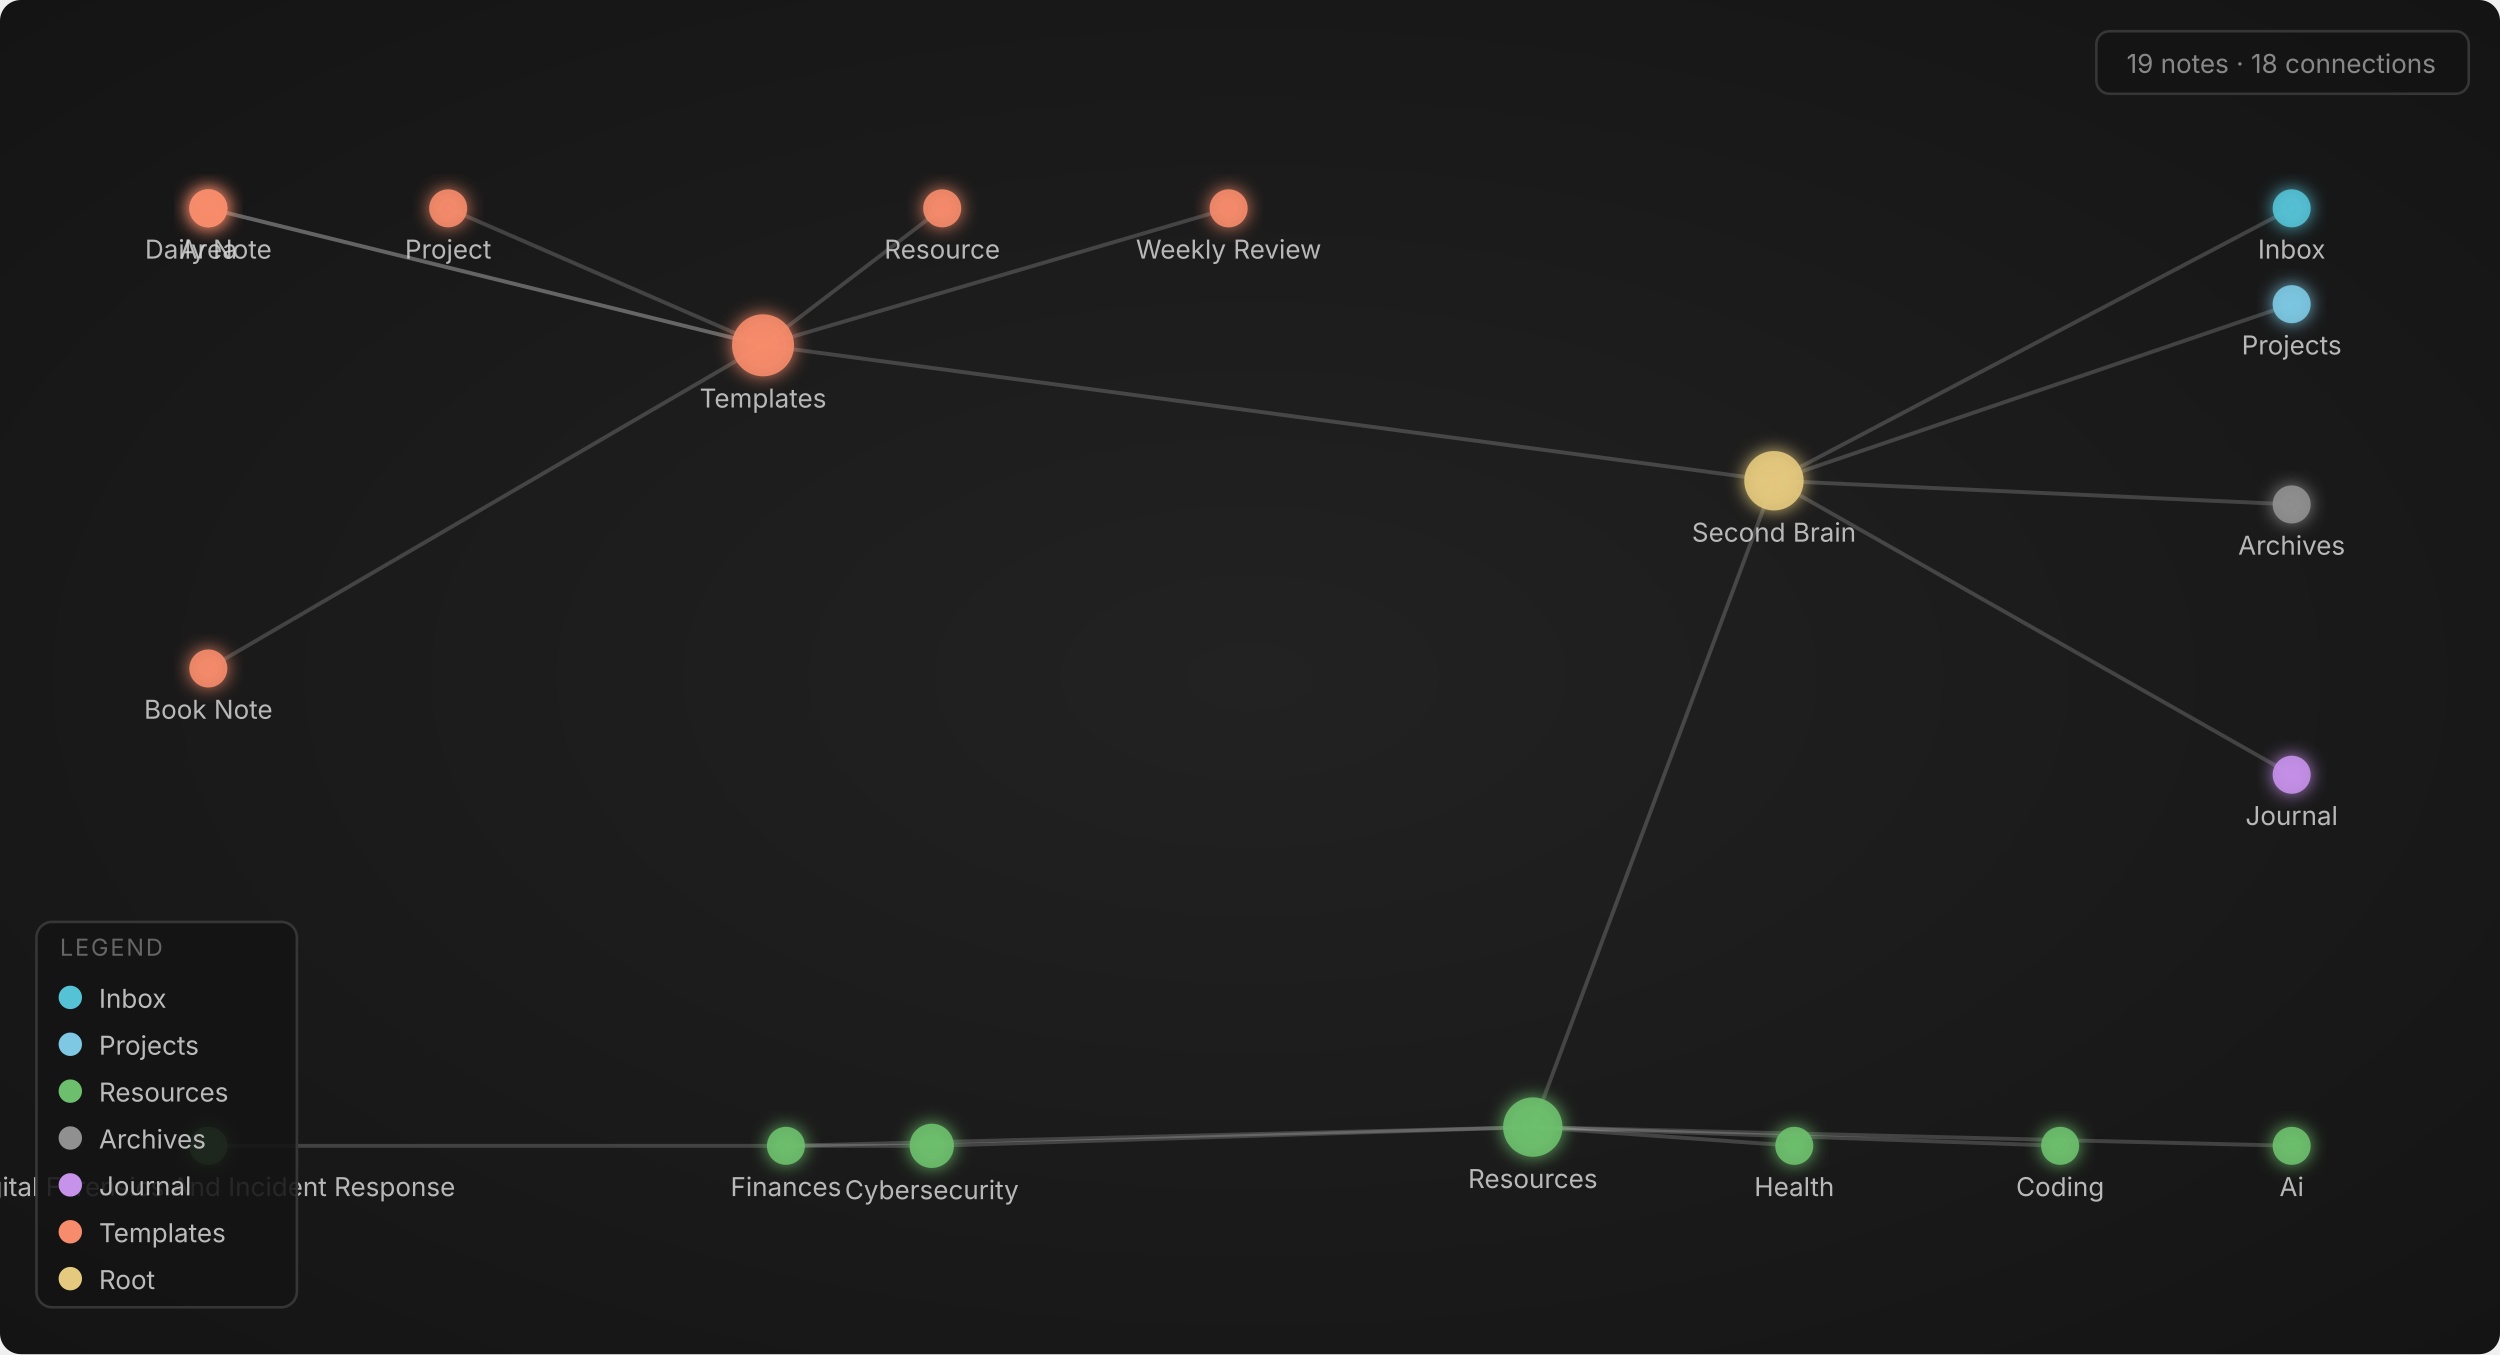
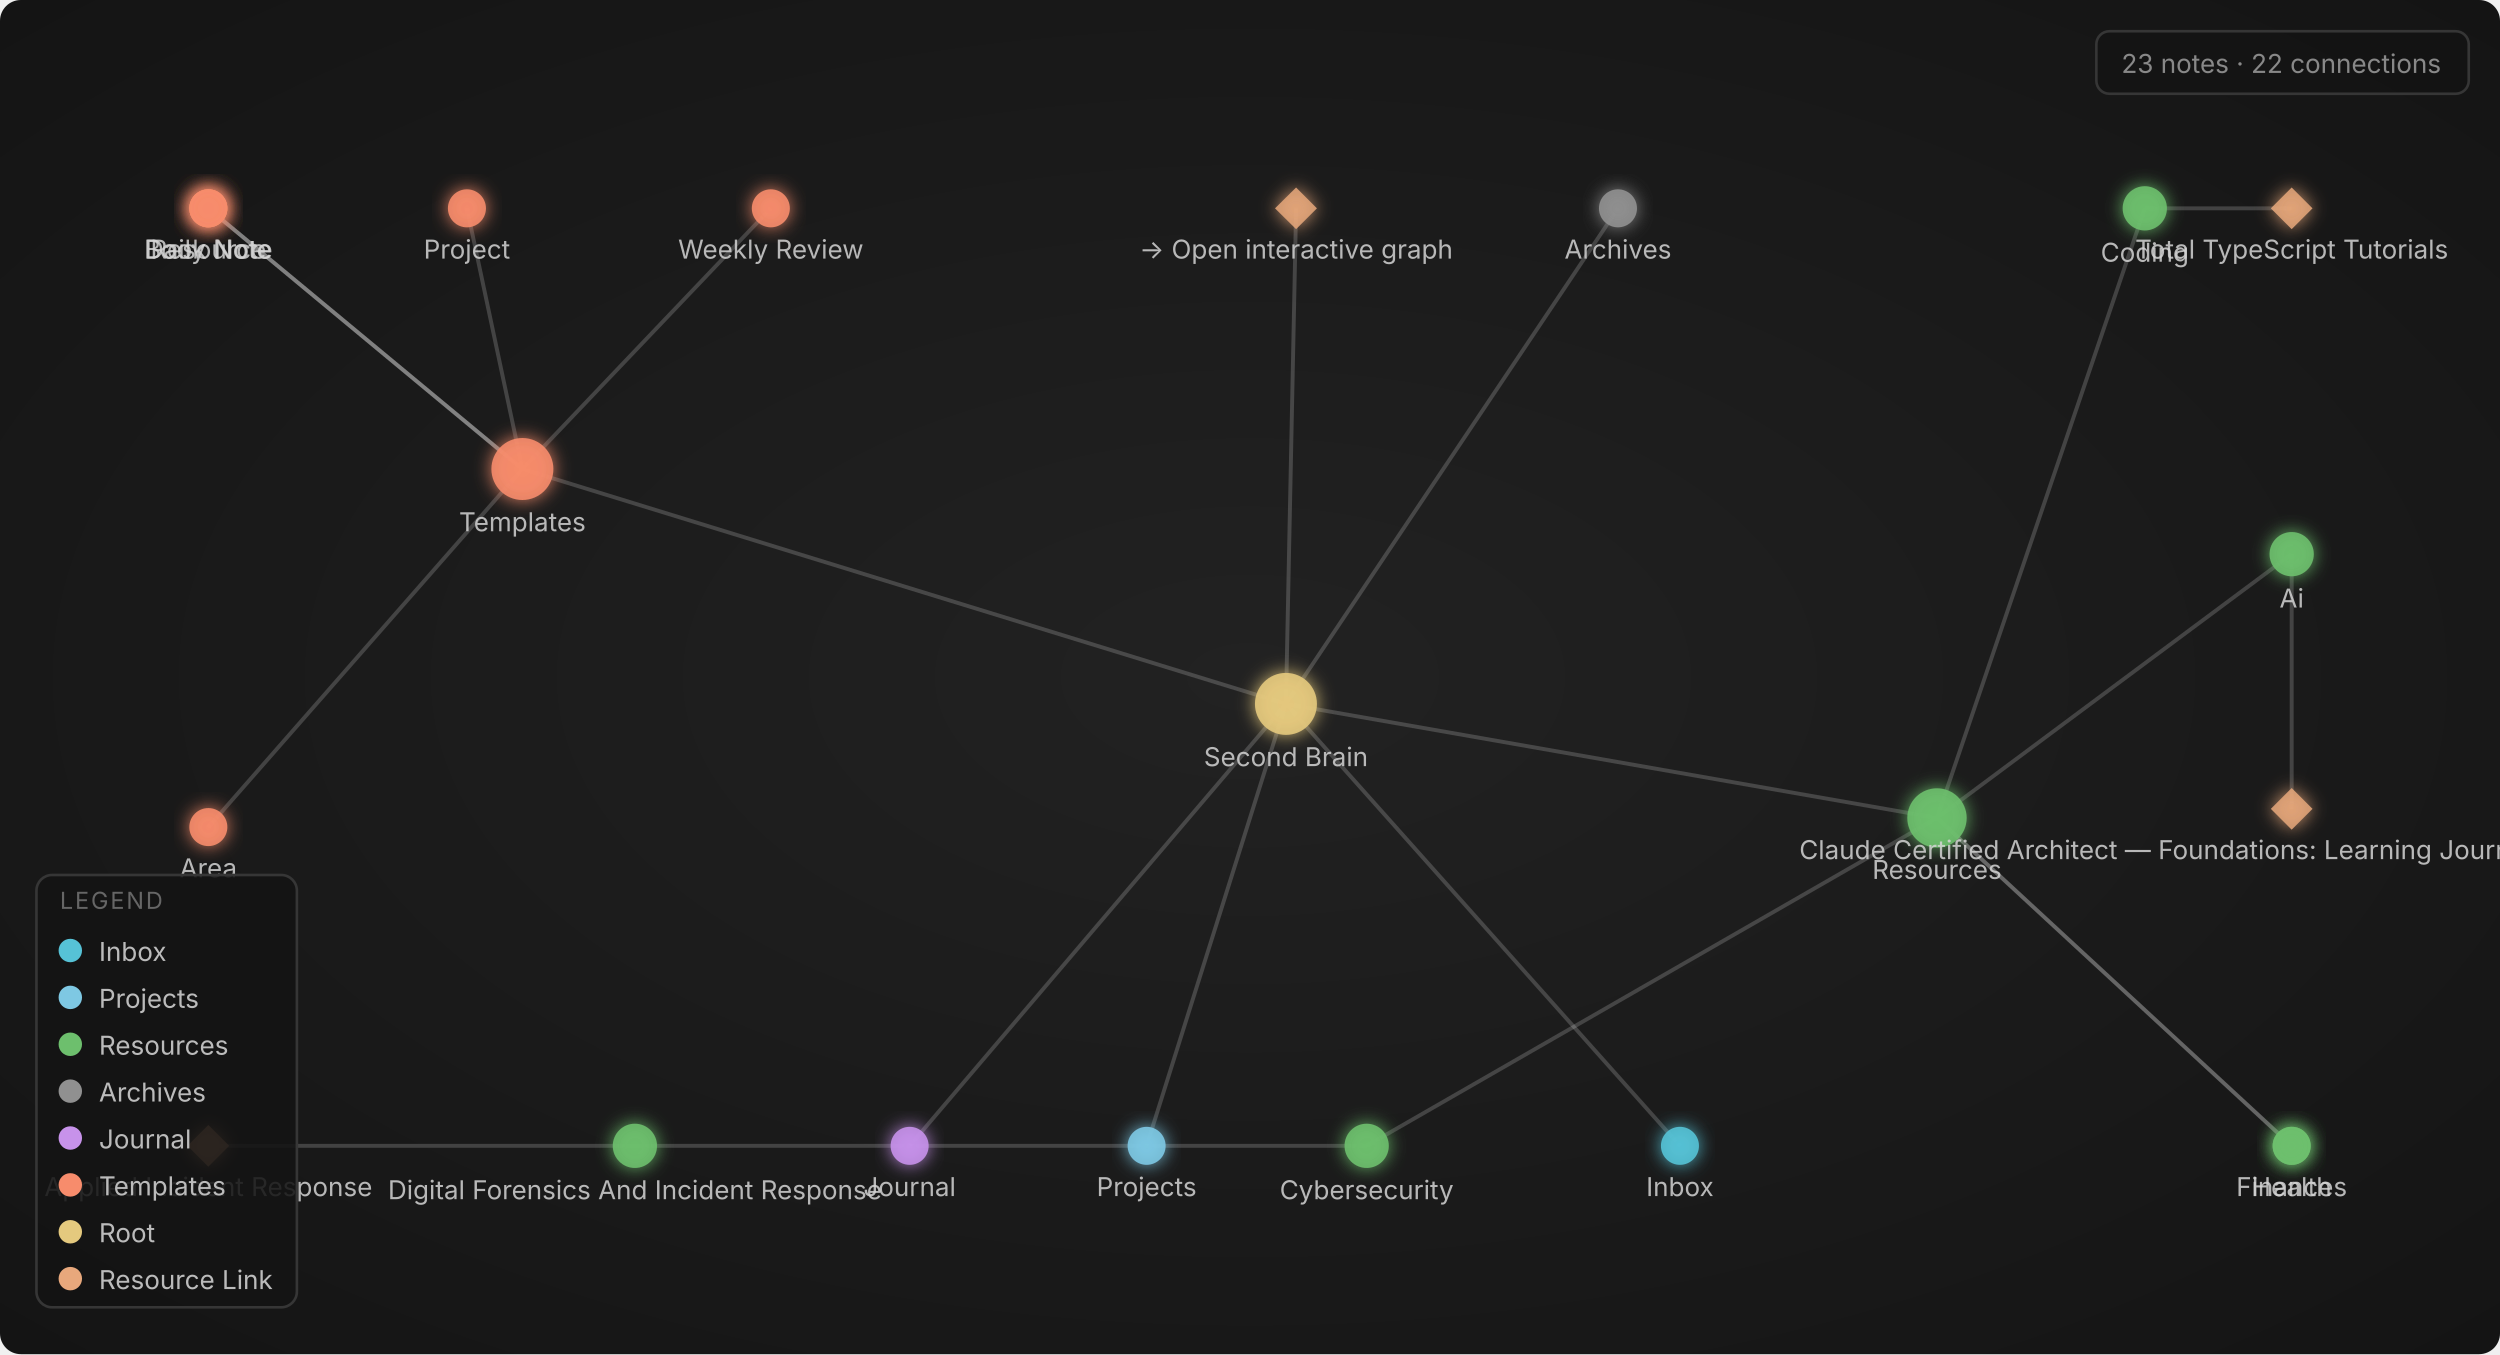
<svg xmlns="http://www.w3.org/2000/svg" width="960" height="520" viewBox="0 0 960 520">
  <defs>
    <radialGradient id="bg" cx="50%" cy="50%" r="70%">
      <stop offset="0%" stop-color="#222222" />
      <stop offset="100%" stop-color="#141414" />
    </radialGradient>
    <filter id="glow" x="-40%" y="-40%" width="180%" height="180%">
      <feGaussianBlur stdDeviation="3.5" result="coloredBlur" />
      <feMerge>
        <feMergeNode in="coloredBlur" />
        <feMergeNode in="SourceGraphic" />
      </feMerge>
    </filter>
  </defs>
  <rect width="960" height="520" fill="url(#bg)" rx="8" />
  <g id="edges">
-     <line x1="588.6" y1="432.8" x2="880.0" y2="440.0" stroke="#ffffff" stroke-opacity="0.18" stroke-width="1.5" />
-     <line x1="588.6" y1="432.8" x2="791.1" y2="440.0" stroke="#ffffff" stroke-opacity="0.18" stroke-width="1.5" />
-     <line x1="588.6" y1="432.8" x2="357.8" y2="440.0" stroke="#ffffff" stroke-opacity="0.18" stroke-width="1.5" />
-     <line x1="588.6" y1="432.8" x2="301.8" y2="440.0" stroke="#ffffff" stroke-opacity="0.18" stroke-width="1.5" />
-     <line x1="588.6" y1="432.8" x2="689.0" y2="440.0" stroke="#ffffff" stroke-opacity="0.18" stroke-width="1.5" />
-     <line x1="357.8" y1="440.0" x2="80.0" y2="440.0" stroke="#ffffff" stroke-opacity="0.18" stroke-width="1.5" />
-     <line x1="293.0" y1="132.6" x2="172.1" y2="80.0" stroke="#ffffff" stroke-opacity="0.18" stroke-width="1.5" />
-     <line x1="293.0" y1="132.6" x2="80.0" y2="80.0" stroke="#ffffff" stroke-opacity="0.18" stroke-width="1.5" />
-     <line x1="293.0" y1="132.6" x2="361.8" y2="80.0" stroke="#ffffff" stroke-opacity="0.18" stroke-width="1.5" />
-     <line x1="293.0" y1="132.6" x2="80.0" y2="80.0" stroke="#ffffff" stroke-opacity="0.18" stroke-width="1.5" />
-     <line x1="293.0" y1="132.6" x2="471.8" y2="80.0" stroke="#ffffff" stroke-opacity="0.18" stroke-width="1.5" />
-     <line x1="293.0" y1="132.6" x2="80.0" y2="256.7" stroke="#ffffff" stroke-opacity="0.18" stroke-width="1.5" />
-     <line x1="681.2" y1="184.6" x2="880.0" y2="80.0" stroke="#ffffff" stroke-opacity="0.18" stroke-width="1.5" />
-     <line x1="681.2" y1="184.6" x2="880.0" y2="116.8" stroke="#ffffff" stroke-opacity="0.18" stroke-width="1.5" />
-     <line x1="681.2" y1="184.6" x2="588.6" y2="432.8" stroke="#ffffff" stroke-opacity="0.18" stroke-width="1.5" />
-     <line x1="681.2" y1="184.6" x2="880.0" y2="193.7" stroke="#ffffff" stroke-opacity="0.18" stroke-width="1.5" />
-     <line x1="681.2" y1="184.6" x2="880.0" y2="297.5" stroke="#ffffff" stroke-opacity="0.18" stroke-width="1.5" />
-     <line x1="681.2" y1="184.6" x2="293.0" y2="132.6" stroke="#ffffff" stroke-opacity="0.18" stroke-width="1.5" />
+     <line x1="743.8" y1="314.1" x2="880.0" y2="212.8" stroke="#ffffff" stroke-opacity="0.18" stroke-width="1.5" />
+     <line x1="743.8" y1="314.1" x2="823.6" y2="80.0" stroke="#ffffff" stroke-opacity="0.18" stroke-width="1.5" />
+     <line x1="743.8" y1="314.1" x2="524.8" y2="440.0" stroke="#ffffff" stroke-opacity="0.18" stroke-width="1.5" />
+     <line x1="743.8" y1="314.1" x2="880.0" y2="440.0" stroke="#ffffff" stroke-opacity="0.18" stroke-width="1.5" />
+     <line x1="743.8" y1="314.1" x2="880.0" y2="440.0" stroke="#ffffff" stroke-opacity="0.18" stroke-width="1.5" />
+     <line x1="524.8" y1="440.0" x2="243.8" y2="440.0" stroke="#ffffff" stroke-opacity="0.18" stroke-width="1.5" />
+     <line x1="200.6" y1="180.1" x2="179.3" y2="80.0" stroke="#ffffff" stroke-opacity="0.18" stroke-width="1.5" />
+     <line x1="200.6" y1="180.1" x2="80.0" y2="317.6" stroke="#ffffff" stroke-opacity="0.18" stroke-width="1.5" />
+     <line x1="200.6" y1="180.1" x2="80.0" y2="80.0" stroke="#ffffff" stroke-opacity="0.18" stroke-width="1.5" />
+     <line x1="200.6" y1="180.1" x2="80.0" y2="80.0" stroke="#ffffff" stroke-opacity="0.18" stroke-width="1.5" />
+     <line x1="200.6" y1="180.1" x2="296.0" y2="80.0" stroke="#ffffff" stroke-opacity="0.18" stroke-width="1.5" />
+     <line x1="200.6" y1="180.1" x2="80.0" y2="80.0" stroke="#ffffff" stroke-opacity="0.18" stroke-width="1.5" />
+     <line x1="493.8" y1="270.3" x2="645.1" y2="440.0" stroke="#ffffff" stroke-opacity="0.18" stroke-width="1.5" />
+     <line x1="493.8" y1="270.3" x2="440.3" y2="440.0" stroke="#ffffff" stroke-opacity="0.18" stroke-width="1.5" />
+     <line x1="493.8" y1="270.3" x2="743.8" y2="314.1" stroke="#ffffff" stroke-opacity="0.18" stroke-width="1.5" />
+     <line x1="493.8" y1="270.3" x2="621.3" y2="80.0" stroke="#ffffff" stroke-opacity="0.18" stroke-width="1.5" />
+     <line x1="493.8" y1="270.3" x2="349.3" y2="440.0" stroke="#ffffff" stroke-opacity="0.18" stroke-width="1.5" />
+     <line x1="493.8" y1="270.3" x2="200.6" y2="180.1" stroke="#ffffff" stroke-opacity="0.18" stroke-width="1.5" />
+     <line x1="880.0" y1="212.8" x2="880.0" y2="310.6" stroke="#ffffff" stroke-opacity="0.18" stroke-width="1.5" />
+     <line x1="823.6" y1="80.0" x2="880.0" y2="80.0" stroke="#ffffff" stroke-opacity="0.18" stroke-width="1.5" />
+     <line x1="243.8" y1="440.0" x2="80.0" y2="440.0" stroke="#ffffff" stroke-opacity="0.18" stroke-width="1.5" />
+     <line x1="493.8" y1="270.3" x2="497.7" y2="80.0" stroke="#ffffff" stroke-opacity="0.18" stroke-width="1.5" />
  </g>
  <g id="nodes">
-     <circle cx="880.0" cy="80.0" r="7.3" fill="#56c2d6" fill-opacity="0.9" filter="url(#glow)" />
-     <text x="880.0" y="99.3" text-anchor="middle" font-size="10" font-family="-apple-system,BlinkMacSystemFont,'Segoe UI',sans-serif" fill="#d4d4d4" fill-opacity="0.85">Inbox</text>
-     <circle cx="880.0" cy="116.8" r="7.3" fill="#7ec8e3" fill-opacity="0.9" filter="url(#glow)" />
-     <text x="880.0" y="136.1" text-anchor="middle" font-size="10" font-family="-apple-system,BlinkMacSystemFont,'Segoe UI',sans-serif" fill="#d4d4d4" fill-opacity="0.85">Projects</text>
-     <circle cx="588.6" cy="432.8" r="11.4" fill="#6dbf6d" fill-opacity="0.9" filter="url(#glow)" />
-     <text x="588.6" y="456.2" text-anchor="middle" font-size="10" font-family="-apple-system,BlinkMacSystemFont,'Segoe UI',sans-serif" fill="#d4d4d4" fill-opacity="0.85">Resources</text>
+     <circle cx="645.1" cy="440.0" r="7.3" fill="#56c2d6" fill-opacity="0.9" filter="url(#glow)" />
+     <text x="645.1" y="459.3" text-anchor="middle" font-size="10" font-family="-apple-system,BlinkMacSystemFont,'Segoe UI',sans-serif" fill="#d4d4d4" fill-opacity="0.85">Inbox</text>
+     <circle cx="440.3" cy="440.0" r="7.3" fill="#7ec8e3" fill-opacity="0.9" filter="url(#glow)" />
+     <text x="440.3" y="459.3" text-anchor="middle" font-size="10" font-family="-apple-system,BlinkMacSystemFont,'Segoe UI',sans-serif" fill="#d4d4d4" fill-opacity="0.85">Projects</text>
+     <circle cx="743.8" cy="314.1" r="11.4" fill="#6dbf6d" fill-opacity="0.9" filter="url(#glow)" />
+     <text x="743.8" y="337.5" text-anchor="middle" font-size="10" font-family="-apple-system,BlinkMacSystemFont,'Segoe UI',sans-serif" fill="#d4d4d4" fill-opacity="0.85">Resources</text>
+     <circle cx="880.0" cy="212.8" r="8.5" fill="#6dbf6d" fill-opacity="0.9" filter="url(#glow)" />
+     <text x="880.0" y="233.3" text-anchor="middle" font-size="10" font-family="-apple-system,BlinkMacSystemFont,'Segoe UI',sans-serif" fill="#d4d4d4" fill-opacity="0.85">Ai</text>
+     <circle cx="823.6" cy="80.0" r="8.5" fill="#6dbf6d" fill-opacity="0.9" filter="url(#glow)" />
+     <text x="823.6" y="100.5" text-anchor="middle" font-size="10" font-family="-apple-system,BlinkMacSystemFont,'Segoe UI',sans-serif" fill="#d4d4d4" fill-opacity="0.85">Coding</text>
+     <circle cx="524.8" cy="440.0" r="8.5" fill="#6dbf6d" fill-opacity="0.9" filter="url(#glow)" />
+     <text x="524.8" y="460.5" text-anchor="middle" font-size="10" font-family="-apple-system,BlinkMacSystemFont,'Segoe UI',sans-serif" fill="#d4d4d4" fill-opacity="0.85">Cybersecurity</text>
+     <circle cx="243.8" cy="440.0" r="8.5" fill="#6dbf6d" fill-opacity="0.9" filter="url(#glow)" />
+     <text x="243.8" y="460.5" text-anchor="middle" font-size="10" font-family="-apple-system,BlinkMacSystemFont,'Segoe UI',sans-serif" fill="#d4d4d4" fill-opacity="0.85">Digital Forensics And Incident Response</text>
    <circle cx="880.0" cy="440.0" r="7.3" fill="#6dbf6d" fill-opacity="0.9" filter="url(#glow)" />
-     <text x="880.0" y="459.3" text-anchor="middle" font-size="10" font-family="-apple-system,BlinkMacSystemFont,'Segoe UI',sans-serif" fill="#d4d4d4" fill-opacity="0.85">Ai</text>
-     <circle cx="791.1" cy="440.0" r="7.3" fill="#6dbf6d" fill-opacity="0.9" filter="url(#glow)" />
-     <text x="791.1" y="459.3" text-anchor="middle" font-size="10" font-family="-apple-system,BlinkMacSystemFont,'Segoe UI',sans-serif" fill="#d4d4d4" fill-opacity="0.85">Coding</text>
-     <circle cx="357.8" cy="440.0" r="8.5" fill="#6dbf6d" fill-opacity="0.9" filter="url(#glow)" />
-     <text x="357.8" y="460.5" text-anchor="middle" font-size="10" font-family="-apple-system,BlinkMacSystemFont,'Segoe UI',sans-serif" fill="#d4d4d4" fill-opacity="0.85">Cybersecurity</text>
-     <circle cx="80.0" cy="440.0" r="7.3" fill="#6dbf6d" fill-opacity="0.9" filter="url(#glow)" />
-     <text x="80.0" y="459.3" text-anchor="middle" font-size="10" font-family="-apple-system,BlinkMacSystemFont,'Segoe UI',sans-serif" fill="#d4d4d4" fill-opacity="0.85">Digital Forensics And Incident Response</text>
-     <circle cx="301.8" cy="440.0" r="7.3" fill="#6dbf6d" fill-opacity="0.9" filter="url(#glow)" />
-     <text x="301.8" y="459.3" text-anchor="middle" font-size="10" font-family="-apple-system,BlinkMacSystemFont,'Segoe UI',sans-serif" fill="#d4d4d4" fill-opacity="0.85">Finances</text>
-     <circle cx="689.0" cy="440.0" r="7.3" fill="#6dbf6d" fill-opacity="0.9" filter="url(#glow)" />
-     <text x="689.0" y="459.3" text-anchor="middle" font-size="10" font-family="-apple-system,BlinkMacSystemFont,'Segoe UI',sans-serif" fill="#d4d4d4" fill-opacity="0.85">Health</text>
-     <circle cx="880.0" cy="193.7" r="7.3" fill="#909090" fill-opacity="0.9" filter="url(#glow)" />
-     <text x="880.0" y="213.0" text-anchor="middle" font-size="10" font-family="-apple-system,BlinkMacSystemFont,'Segoe UI',sans-serif" fill="#d4d4d4" fill-opacity="0.85">Archives</text>
-     <circle cx="880.0" cy="297.5" r="7.3" fill="#c792ea" fill-opacity="0.9" filter="url(#glow)" />
-     <text x="880.0" y="316.8" text-anchor="middle" font-size="10" font-family="-apple-system,BlinkMacSystemFont,'Segoe UI',sans-serif" fill="#d4d4d4" fill-opacity="0.85">Journal</text>
-     <circle cx="293.0" cy="132.6" r="11.9" fill="#f78c6c" fill-opacity="0.9" filter="url(#glow)" />
-     <text x="293.0" y="156.5" text-anchor="middle" font-size="10" font-family="-apple-system,BlinkMacSystemFont,'Segoe UI',sans-serif" fill="#d4d4d4" fill-opacity="0.85">Templates</text>
+     <text x="880.0" y="459.3" text-anchor="middle" font-size="10" font-family="-apple-system,BlinkMacSystemFont,'Segoe UI',sans-serif" fill="#d4d4d4" fill-opacity="0.85">Finances</text>
+     <circle cx="880.0" cy="440.0" r="7.3" fill="#6dbf6d" fill-opacity="0.9" filter="url(#glow)" />
+     <text x="880.0" y="459.3" text-anchor="middle" font-size="10" font-family="-apple-system,BlinkMacSystemFont,'Segoe UI',sans-serif" fill="#d4d4d4" fill-opacity="0.85">Health</text>
+     <circle cx="621.3" cy="80.0" r="7.3" fill="#909090" fill-opacity="0.9" filter="url(#glow)" />
+     <text x="621.3" y="99.3" text-anchor="middle" font-size="10" font-family="-apple-system,BlinkMacSystemFont,'Segoe UI',sans-serif" fill="#d4d4d4" fill-opacity="0.85">Archives</text>
+     <circle cx="349.3" cy="440.0" r="7.3" fill="#c792ea" fill-opacity="0.9" filter="url(#glow)" />
+     <text x="349.3" y="459.3" text-anchor="middle" font-size="10" font-family="-apple-system,BlinkMacSystemFont,'Segoe UI',sans-serif" fill="#d4d4d4" fill-opacity="0.85">Journal</text>
+     <circle cx="200.6" cy="180.1" r="11.9" fill="#f78c6c" fill-opacity="0.9" filter="url(#glow)" />
+     <text x="200.6" y="204.0" text-anchor="middle" font-size="10" font-family="-apple-system,BlinkMacSystemFont,'Segoe UI',sans-serif" fill="#d4d4d4" fill-opacity="0.85">Templates</text>
+     <circle cx="80.0" cy="317.6" r="7.3" fill="#f78c6c" fill-opacity="0.9" filter="url(#glow)" />
+     <text x="80.0" y="336.9" text-anchor="middle" font-size="10" font-family="-apple-system,BlinkMacSystemFont,'Segoe UI',sans-serif" fill="#d4d4d4" fill-opacity="0.85">Area</text>
    <circle cx="80.0" cy="80.0" r="7.3" fill="#f78c6c" fill-opacity="0.9" filter="url(#glow)" />
-     <text x="80.0" y="99.3" text-anchor="middle" font-size="10" font-family="-apple-system,BlinkMacSystemFont,'Segoe UI',sans-serif" fill="#d4d4d4" fill-opacity="0.85">Area</text>
-     <circle cx="80.0" cy="256.7" r="7.3" fill="#f78c6c" fill-opacity="0.9" filter="url(#glow)" />
-     <text x="80.0" y="276.0" text-anchor="middle" font-size="10" font-family="-apple-system,BlinkMacSystemFont,'Segoe UI',sans-serif" fill="#d4d4d4" fill-opacity="0.85">Book Note</text>
+     <text x="80.0" y="99.3" text-anchor="middle" font-size="10" font-family="-apple-system,BlinkMacSystemFont,'Segoe UI',sans-serif" fill="#d4d4d4" fill-opacity="0.85">Book Note</text>
    <circle cx="80.0" cy="80.0" r="7.3" fill="#f78c6c" fill-opacity="0.9" filter="url(#glow)" />
    <text x="80.0" y="99.3" text-anchor="middle" font-size="10" font-family="-apple-system,BlinkMacSystemFont,'Segoe UI',sans-serif" fill="#d4d4d4" fill-opacity="0.85">Daily Note</text>
-     <circle cx="172.1" cy="80.0" r="7.3" fill="#f78c6c" fill-opacity="0.9" filter="url(#glow)" />
-     <text x="172.1" y="99.3" text-anchor="middle" font-size="10" font-family="-apple-system,BlinkMacSystemFont,'Segoe UI',sans-serif" fill="#d4d4d4" fill-opacity="0.85">Project</text>
-     <circle cx="361.8" cy="80.0" r="7.3" fill="#f78c6c" fill-opacity="0.9" filter="url(#glow)" />
-     <text x="361.8" y="99.3" text-anchor="middle" font-size="10" font-family="-apple-system,BlinkMacSystemFont,'Segoe UI',sans-serif" fill="#d4d4d4" fill-opacity="0.85">Resource</text>
-     <circle cx="471.8" cy="80.0" r="7.3" fill="#f78c6c" fill-opacity="0.9" filter="url(#glow)" />
-     <text x="471.8" y="99.3" text-anchor="middle" font-size="10" font-family="-apple-system,BlinkMacSystemFont,'Segoe UI',sans-serif" fill="#d4d4d4" fill-opacity="0.85">Weekly Review</text>
-     <circle cx="681.2" cy="184.6" r="11.4" fill="#e4c97e" fill-opacity="0.9" filter="url(#glow)" />
-     <text x="681.2" y="208.0" text-anchor="middle" font-size="10" font-family="-apple-system,BlinkMacSystemFont,'Segoe UI',sans-serif" fill="#d4d4d4" fill-opacity="0.85">Second Brain</text>
+     <circle cx="179.3" cy="80.0" r="7.3" fill="#f78c6c" fill-opacity="0.9" filter="url(#glow)" />
+     <text x="179.3" y="99.3" text-anchor="middle" font-size="10" font-family="-apple-system,BlinkMacSystemFont,'Segoe UI',sans-serif" fill="#d4d4d4" fill-opacity="0.85">Project</text>
+     <circle cx="80.0" cy="80.0" r="7.3" fill="#f78c6c" fill-opacity="0.9" filter="url(#glow)" />
+     <text x="80.0" y="99.3" text-anchor="middle" font-size="10" font-family="-apple-system,BlinkMacSystemFont,'Segoe UI',sans-serif" fill="#d4d4d4" fill-opacity="0.85">Resource</text>
+     <circle cx="296.0" cy="80.0" r="7.3" fill="#f78c6c" fill-opacity="0.9" filter="url(#glow)" />
+     <text x="296.0" y="99.3" text-anchor="middle" font-size="10" font-family="-apple-system,BlinkMacSystemFont,'Segoe UI',sans-serif" fill="#d4d4d4" fill-opacity="0.85">Weekly Review</text>
+     <circle cx="493.8" cy="270.3" r="11.9" fill="#e4c97e" fill-opacity="0.9" filter="url(#glow)" />
+     <text x="493.8" y="294.2" text-anchor="middle" font-size="10" font-family="-apple-system,BlinkMacSystemFont,'Segoe UI',sans-serif" fill="#d4d4d4" fill-opacity="0.85">Second Brain</text>
+     <polygon points="880.0,302.6 888.0,310.6 880.0,318.6 872.0,310.6" fill="#e8a87c" fill-opacity="0.85" filter="url(#glow)" />
+     <text x="880.0" y="329.9" text-anchor="middle" font-size="10" font-family="-apple-system,BlinkMacSystemFont,'Segoe UI',sans-serif" fill="#d4d4d4" fill-opacity="0.85">Claude Certified Architect — Foundations: Learning Journey &amp; Exam Experience</text>
+     <polygon points="880.0,72.0 888.0,80.0 880.0,88.0 872.0,80.0" fill="#e8a87c" fill-opacity="0.85" filter="url(#glow)" />
+     <text x="880.0" y="99.3" text-anchor="middle" font-size="10" font-family="-apple-system,BlinkMacSystemFont,'Segoe UI',sans-serif" fill="#d4d4d4" fill-opacity="0.85">Total TypeScript Tutorials</text>
+     <polygon points="80.0,432.0 88.0,440.0 80.0,448.0 72.0,440.0" fill="#e8a87c" fill-opacity="0.85" filter="url(#glow)" />
+     <text x="80.0" y="459.3" text-anchor="middle" font-size="10" font-family="-apple-system,BlinkMacSystemFont,'Segoe UI',sans-serif" fill="#d4d4d4" fill-opacity="0.85">Applied Incident Response</text>
+     <polygon points="497.7,72.0 505.7,80.0 497.7,88.0 489.6,80.0" fill="#e8a87c" fill-opacity="0.85" filter="url(#glow)" />
+     <text x="497.7" y="99.3" text-anchor="middle" font-size="10" font-family="-apple-system,BlinkMacSystemFont,'Segoe UI',sans-serif" fill="#d4d4d4" fill-opacity="0.85">→ Open interactive graph</text>
  </g>
-   <rect x="14" y="354" width="100" height="148" rx="6" fill="#141414" fill-opacity="0.88" stroke="#363636" stroke-width="1" />
-   <text x="23" y="367" font-size="9" font-family="-apple-system,BlinkMacSystemFont,'Segoe UI',sans-serif" fill="#666" letter-spacing="0.08em">LEGEND</text>
-   <circle cx="27" cy="383" r="4.5" fill="#56c2d6" />
-   <text x="38" y="387" font-size="10" font-family="-apple-system,BlinkMacSystemFont,'Segoe UI',sans-serif" fill="#bbbbbb">Inbox</text>
-   <circle cx="27" cy="401" r="4.5" fill="#7ec8e3" />
-   <text x="38" y="405" font-size="10" font-family="-apple-system,BlinkMacSystemFont,'Segoe UI',sans-serif" fill="#bbbbbb">Projects</text>
-   <circle cx="27" cy="419" r="4.5" fill="#6dbf6d" />
-   <text x="38" y="423" font-size="10" font-family="-apple-system,BlinkMacSystemFont,'Segoe UI',sans-serif" fill="#bbbbbb">Resources</text>
-   <circle cx="27" cy="437" r="4.5" fill="#909090" />
-   <text x="38" y="441" font-size="10" font-family="-apple-system,BlinkMacSystemFont,'Segoe UI',sans-serif" fill="#bbbbbb">Archives</text>
-   <circle cx="27" cy="455" r="4.5" fill="#c792ea" />
-   <text x="38" y="459" font-size="10" font-family="-apple-system,BlinkMacSystemFont,'Segoe UI',sans-serif" fill="#bbbbbb">Journal</text>
-   <circle cx="27" cy="473" r="4.5" fill="#f78c6c" />
-   <text x="38" y="477" font-size="10" font-family="-apple-system,BlinkMacSystemFont,'Segoe UI',sans-serif" fill="#bbbbbb">Templates</text>
-   <circle cx="27" cy="491" r="4.5" fill="#e4c97e" />
-   <text x="38" y="495" font-size="10" font-family="-apple-system,BlinkMacSystemFont,'Segoe UI',sans-serif" fill="#bbbbbb">Root</text>
+   <rect x="14" y="336" width="100" height="166" rx="6" fill="#141414" fill-opacity="0.88" stroke="#363636" stroke-width="1" />
+   <text x="23" y="349" font-size="9" font-family="-apple-system,BlinkMacSystemFont,'Segoe UI',sans-serif" fill="#666" letter-spacing="0.08em">LEGEND</text>
+   <circle cx="27" cy="365" r="4.5" fill="#56c2d6" />
+   <text x="38" y="369" font-size="10" font-family="-apple-system,BlinkMacSystemFont,'Segoe UI',sans-serif" fill="#bbbbbb">Inbox</text>
+   <circle cx="27" cy="383" r="4.5" fill="#7ec8e3" />
+   <text x="38" y="387" font-size="10" font-family="-apple-system,BlinkMacSystemFont,'Segoe UI',sans-serif" fill="#bbbbbb">Projects</text>
+   <circle cx="27" cy="401" r="4.5" fill="#6dbf6d" />
+   <text x="38" y="405" font-size="10" font-family="-apple-system,BlinkMacSystemFont,'Segoe UI',sans-serif" fill="#bbbbbb">Resources</text>
+   <circle cx="27" cy="419" r="4.5" fill="#909090" />
+   <text x="38" y="423" font-size="10" font-family="-apple-system,BlinkMacSystemFont,'Segoe UI',sans-serif" fill="#bbbbbb">Archives</text>
+   <circle cx="27" cy="437" r="4.5" fill="#c792ea" />
+   <text x="38" y="441" font-size="10" font-family="-apple-system,BlinkMacSystemFont,'Segoe UI',sans-serif" fill="#bbbbbb">Journal</text>
+   <circle cx="27" cy="455" r="4.5" fill="#f78c6c" />
+   <text x="38" y="459" font-size="10" font-family="-apple-system,BlinkMacSystemFont,'Segoe UI',sans-serif" fill="#bbbbbb">Templates</text>
+   <circle cx="27" cy="473" r="4.5" fill="#e4c97e" />
+   <text x="38" y="477" font-size="10" font-family="-apple-system,BlinkMacSystemFont,'Segoe UI',sans-serif" fill="#bbbbbb">Root</text>
+   <circle cx="27" cy="491" r="4.5" fill="#e8a87c" />
+   <text x="38" y="495" font-size="10" font-family="-apple-system,BlinkMacSystemFont,'Segoe UI',sans-serif" fill="#bbbbbb">Resource Link</text>
  <rect x="805" y="12" width="143" height="24" rx="5" fill="#141414" fill-opacity="0.88" stroke="#363636" stroke-width="1" />
-   <text x="876" y="28" text-anchor="middle" font-size="10" font-family="-apple-system,BlinkMacSystemFont,'Segoe UI',sans-serif" fill="#888">19 notes · 18 connections</text>
+   <text x="876" y="28" text-anchor="middle" font-size="10" font-family="-apple-system,BlinkMacSystemFont,'Segoe UI',sans-serif" fill="#888">23 notes · 22 connections</text>
</svg>
